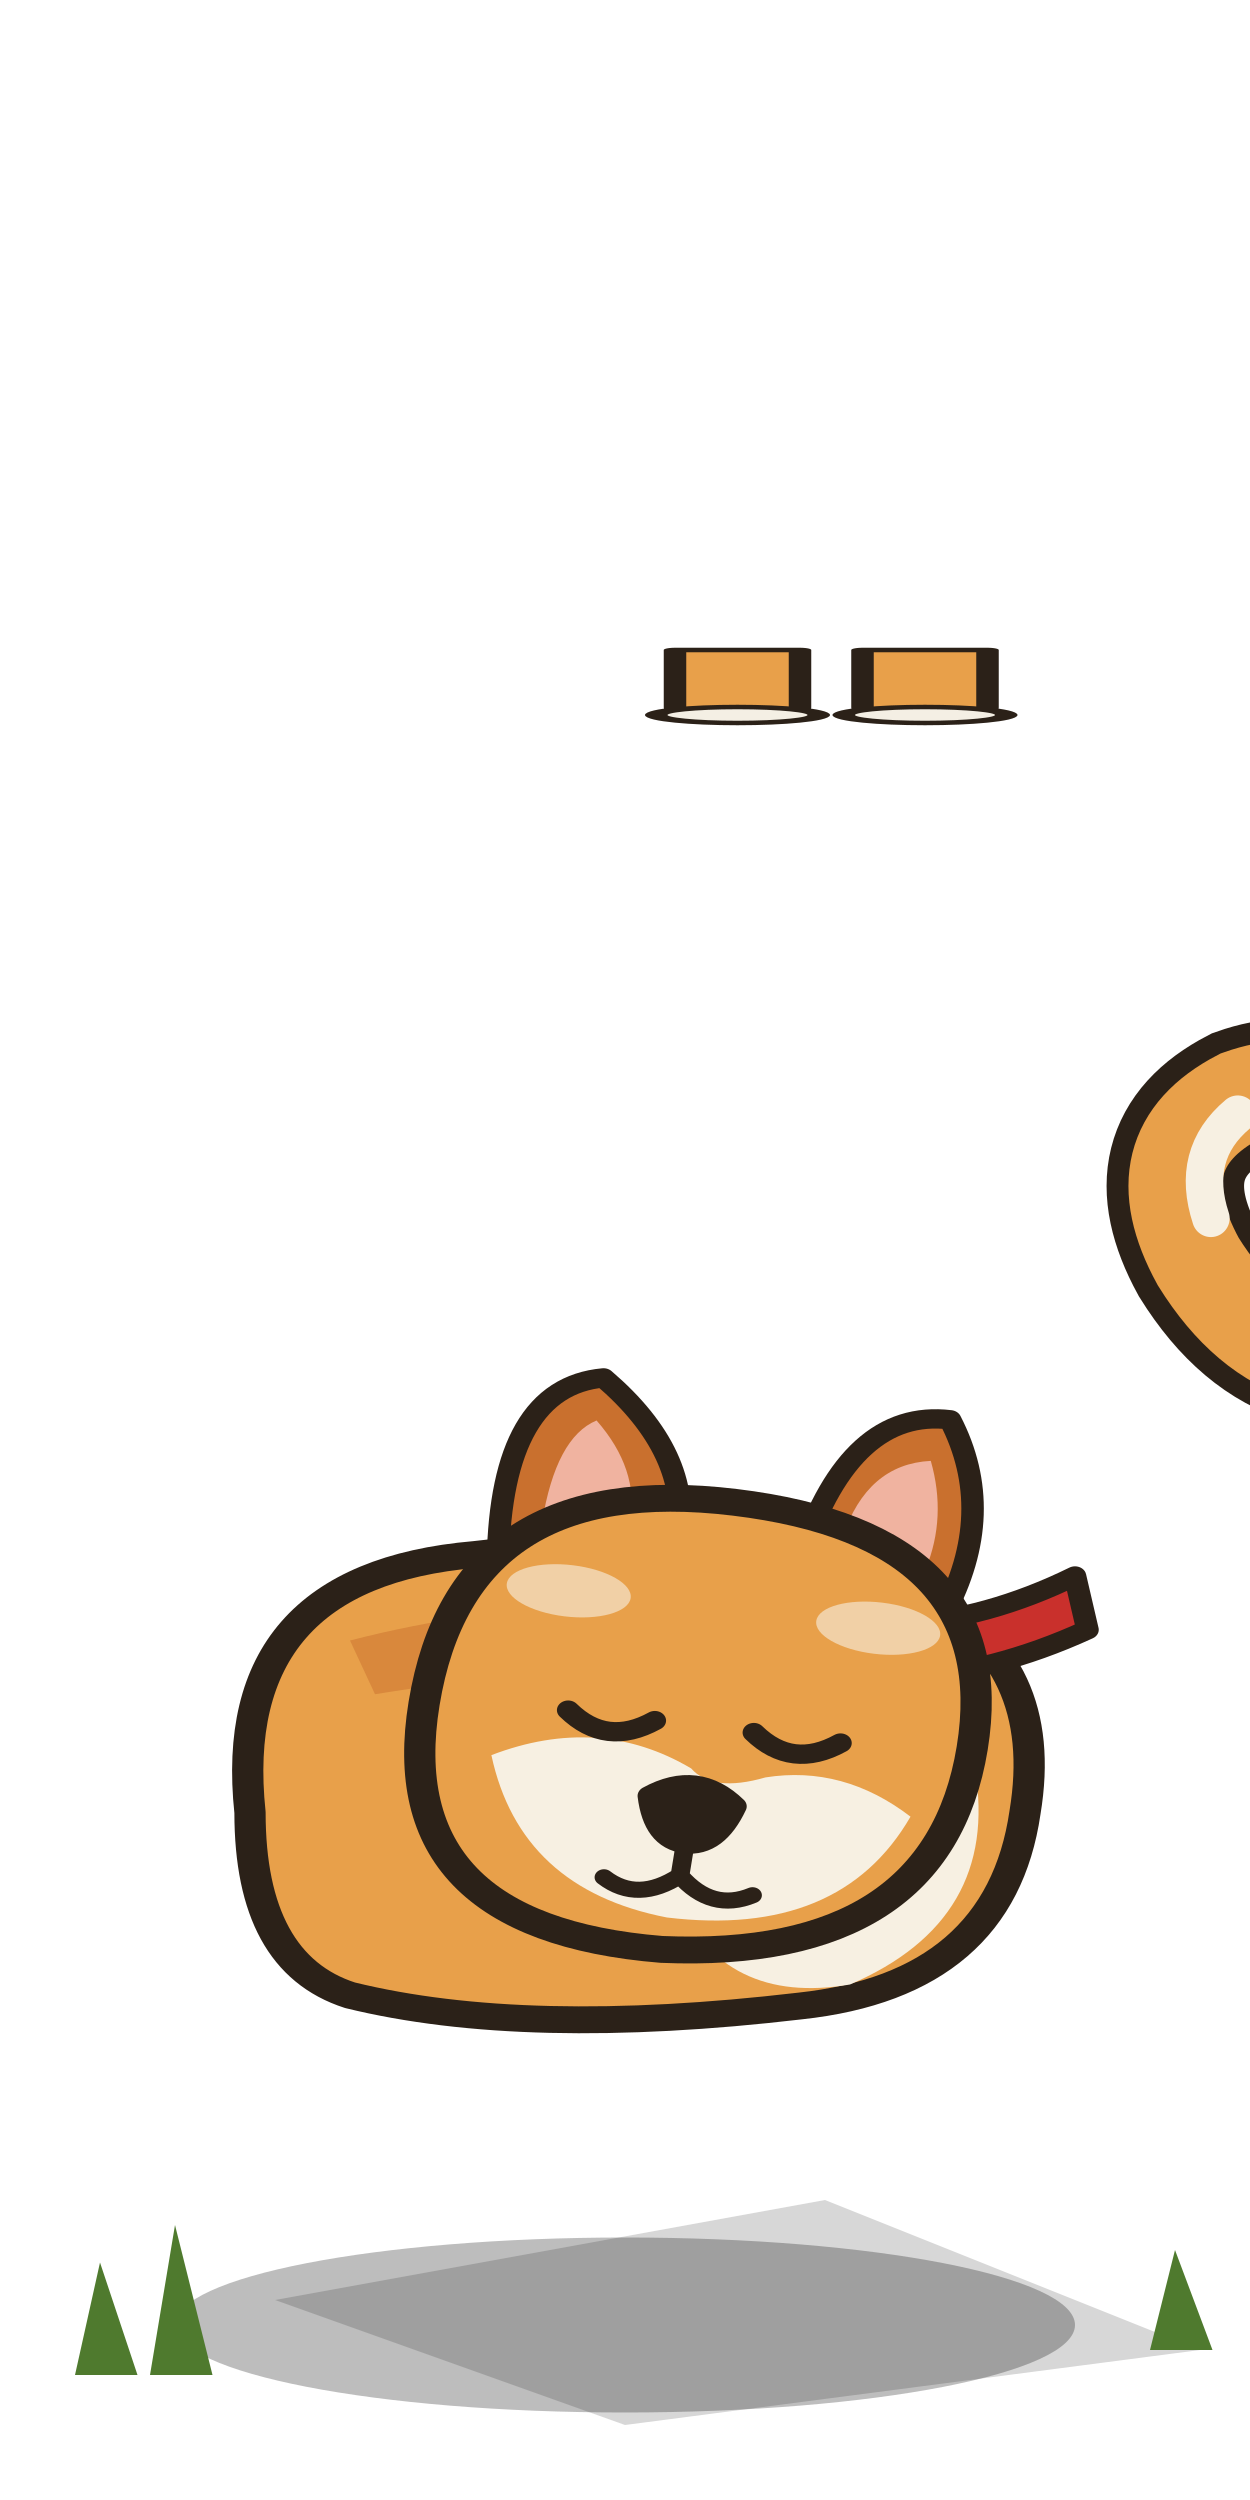
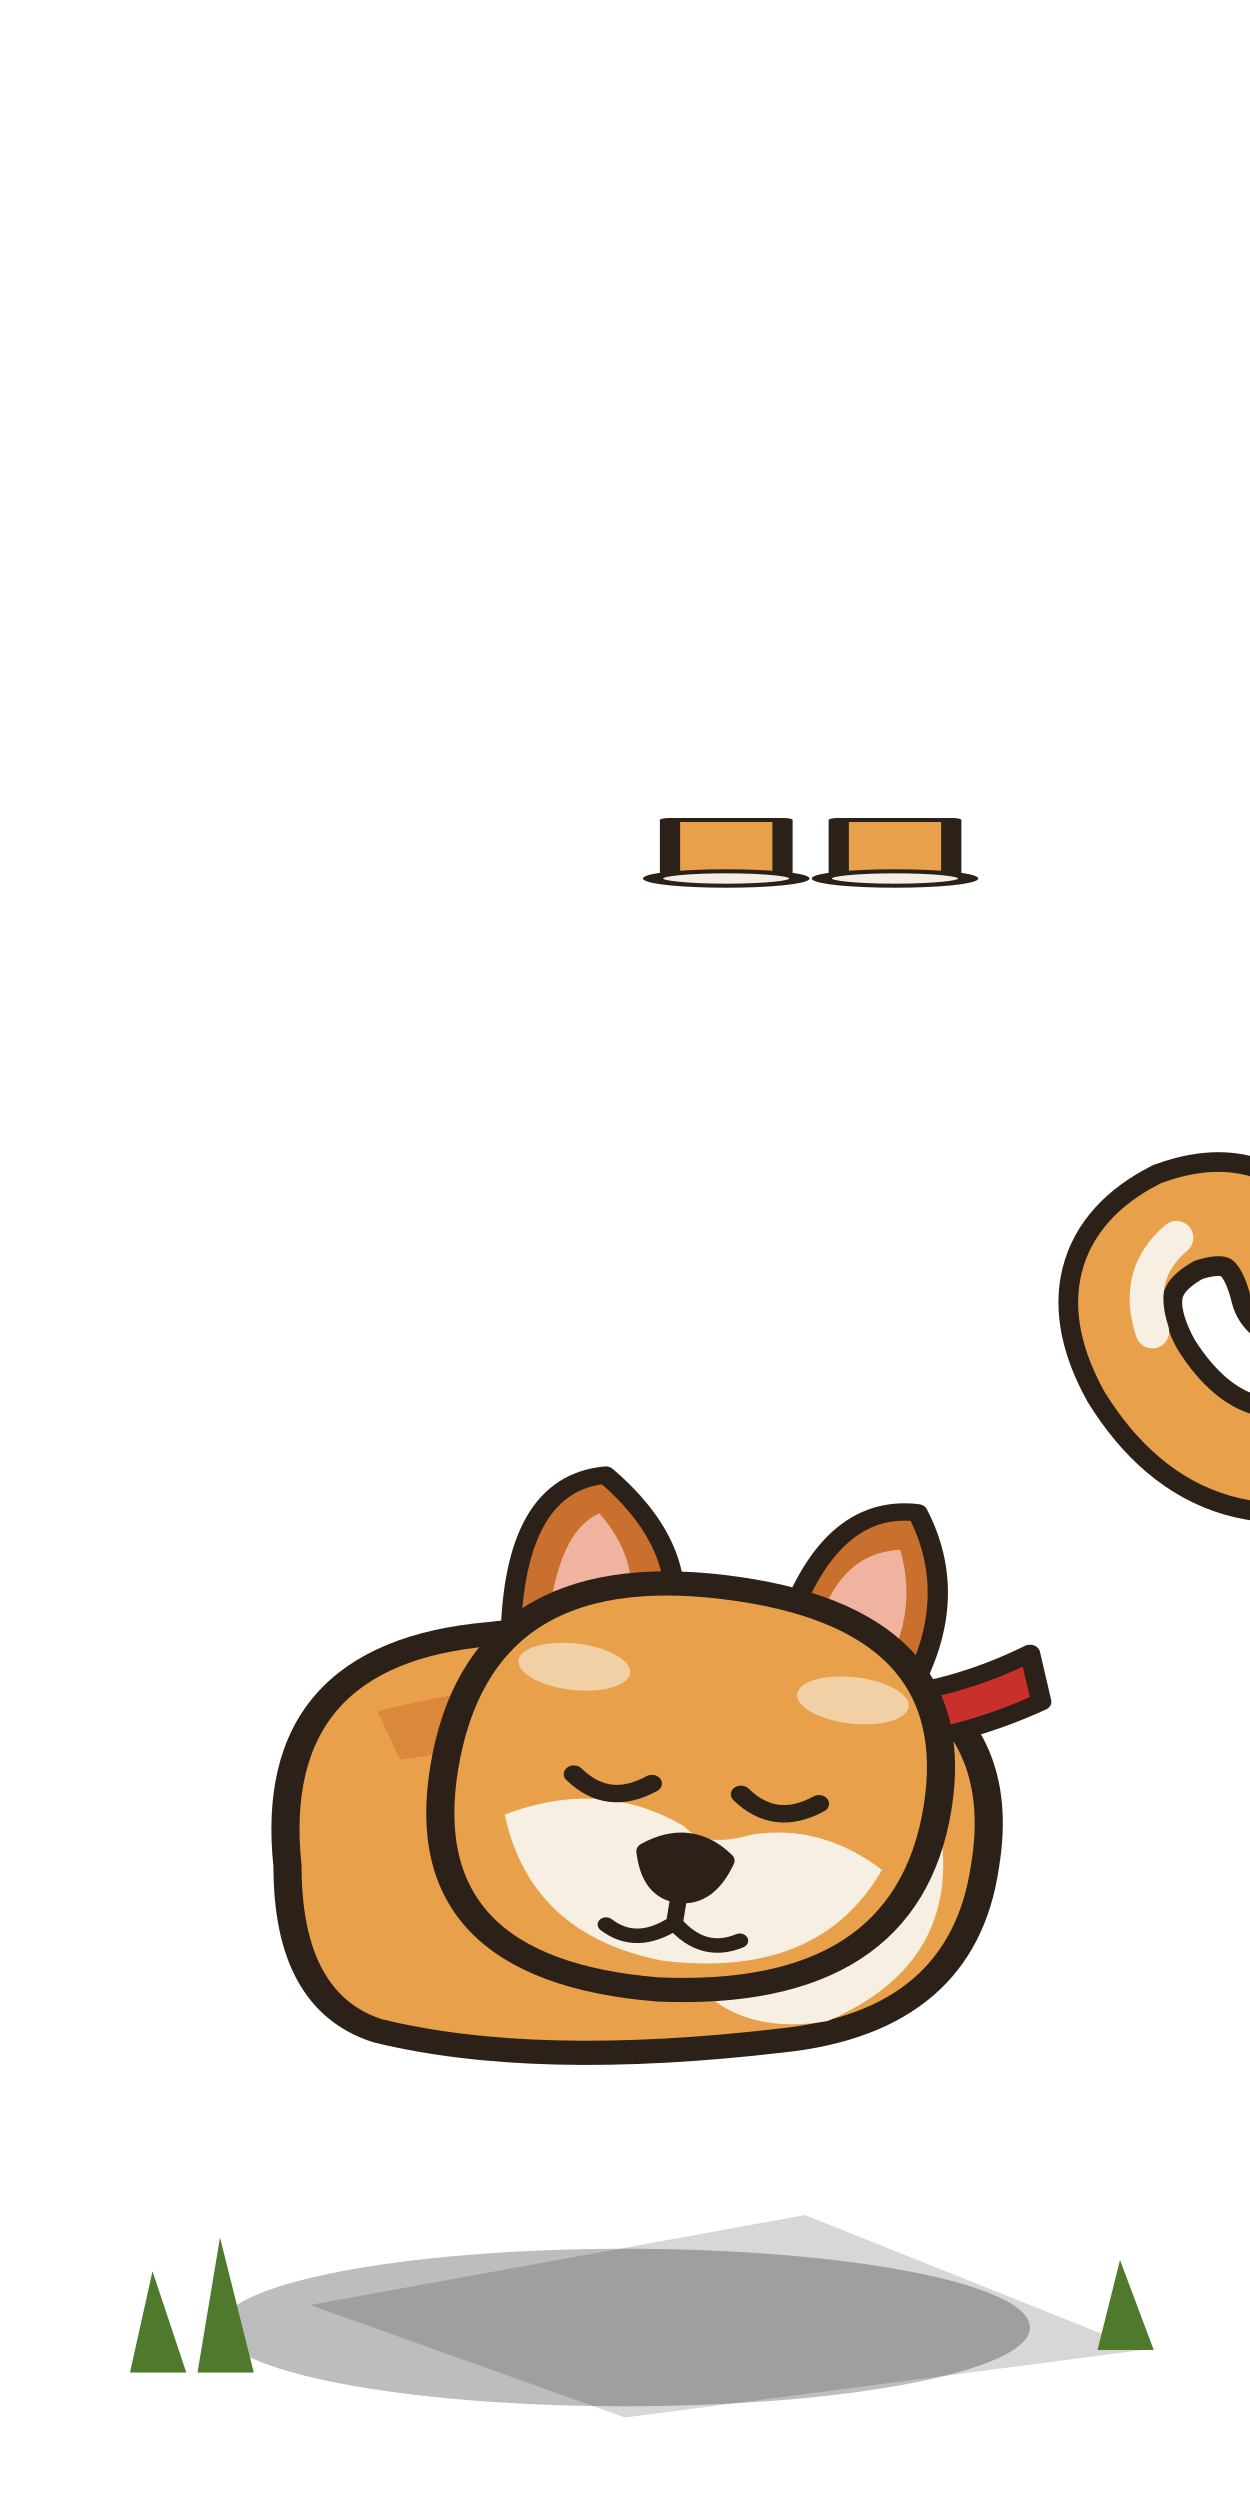
<svg xmlns="http://www.w3.org/2000/svg" width="100" height="200" viewBox="0 0 100 200">
  <defs>
    <style>.o{stroke:#2b2118;stroke-width:2.5;stroke-linejoin:round;stroke-linecap:round}.i{stroke:#2b2118;stroke-width:1.8;stroke-linejoin:round;stroke-linecap:round}.p{transform-box:fill-box}.up{transform:translateY(16px) scaleY(.86);transform-origin:50% 100%;animation:sb 3s ease-in-out infinite alternate}@keyframes sb{to{transform:translateY(15px) scaleY(.9)}}.head{transform:translate(0,22px) rotate(8deg)}.fl1,.fl2{transform-origin:50% 0;transform:translateY(20px) scaleY(.2)}.hl1,.hl2{display:none}.tail{transform-origin:90% 90%;transform:translate(8px,18px) rotate(-40deg)}.z{animation:zz 3s ease-out infinite;opacity:0}.z2{animation-delay:1.5s}@keyframes zz{0%{opacity:0;transform:translate(0,0)}20%{opacity:1}100%{opacity:0;transform:translate(10px,-22px)}}</style>
  </defs>
-   <path d="M22,184 L66,176 L96,188 L50,194 Z" fill="#000" opacity=".16" />
-   <ellipse cx="50" cy="186" rx="36" ry="7" fill="#000" opacity=".26" />
-   <g class="p hl1">
-     <path class="i" d="M24,156 h10 v27 q0,5 -5,5 q-5,0 -5,-5z" fill="#c9702e" />
-     <ellipse class="i" cx="29" cy="186" rx="6.5" ry="3.2" fill="#a5561e" />
-   </g>
-   <g class="p hl2">
-     <path class="i" d="M40,158 h10 v25 q0,5 -5,5 q-5,0 -5,-5z" fill="#c9702e" />
-     <ellipse class="i" cx="45" cy="186" rx="6.5" ry="3.2" fill="#a5561e" />
-   </g>
-   <g class="p tail">
-     <path d="M26,138 q-14,-4 -12,-18 q2,-10 11,-8 q8,3 4,11" fill="none" stroke="#2b2118" stroke-width="11" stroke-linecap="round" />
-     <path d="M26,138 q-14,-4 -12,-18 q2,-10 11,-8 q8,3 4,11" fill="none" stroke="#e8a04a" stroke-width="7.5" stroke-linecap="round" />
-     <path d="M17,118 q2,-5 7,-5" fill="none" stroke="#f7f0e2" stroke-width="3" stroke-linecap="round" />
-   </g>
-   <g class="up">
-     <path class="o" d="M20,150 q-2,-22 18,-24 q22,-3 36,4 q10,6 8,20 q-2,16 -18,18 q-22,3 -36,-1 q-8,-3 -8,-17z" fill="#e8a04a" />
-     <path d="M28,134 q20,-6 40,-1 q8,3 10,9 q-22,-8 -48,-3z" fill="#c9702e" opacity=".5" />
-     <path d="M56,140 q14,-2 22,6 q2,14 -10,20 q-10,2 -14,-8 q-2,-10 2,-18z" fill="#f7f0e2" />
-     <path class="i" d="M58,130 q14,6 28,-2 l1,5 q-15,8 -30,2z" fill="#c9302c" />
-     <circle class="i" cx="72" cy="137" r="2.8" fill="#f3d55b" />
-     <g class="p head">
-       <g class="p earL">
-         <path class="i" d="M54,98 q-2,-16 6,-18 q8,6 8,14z" fill="#c9702e" />
-         <path d="M57,94 q0,-8 3,-10 q4,4 4,9z" fill="#f0b3a0" />
+   <g data-s90="1" transform="translate(50,188) scale(.9) translate(-50,-188)">
+     <path d="M22,184 L66,176 L96,188 L50,194 Z" fill="#000" opacity=".16" />
+     <ellipse cx="50" cy="186" rx="36" ry="7" fill="#000" opacity=".26" />
+     <g class="p hl1">
+       <path class="i" d="M24,156 h10 v27 q0,5 -5,5 q-5,0 -5,-5z" fill="#c9702e" />
+       <ellipse class="i" cx="29" cy="186" rx="6.5" ry="3.2" fill="#a5561e" />
+     </g>
+     <g class="p hl2">
+       <path class="i" d="M40,158 h10 v25 q0,5 -5,5 q-5,0 -5,-5z" fill="#c9702e" />
+       <ellipse class="i" cx="45" cy="186" rx="6.5" ry="3.2" fill="#a5561e" />
+     </g>
+     <g class="p tail">
+       <path d="M26,138 q-14,-4 -12,-18 q2,-10 11,-8 q8,3 4,11" fill="none" stroke="#2b2118" stroke-width="11" stroke-linecap="round" />
+       <path d="M26,138 q-14,-4 -12,-18 q2,-10 11,-8 q8,3 4,11" fill="none" stroke="#e8a04a" stroke-width="7.5" stroke-linecap="round" />
+       <path d="M17,118 q2,-5 7,-5" fill="none" stroke="#f7f0e2" stroke-width="3" stroke-linecap="round" />
+     </g>
+     <g class="up">
+       <path class="o" d="M20,150 q-2,-22 18,-24 q22,-3 36,4 q10,6 8,20 q-2,16 -18,18 q-22,3 -36,-1 q-8,-3 -8,-17z" fill="#e8a04a" />
+       <path d="M28,134 q20,-6 40,-1 q8,3 10,9 q-22,-8 -48,-3z" fill="#c9702e" opacity=".5" />
+       <path d="M56,140 q14,-2 22,6 q2,14 -10,20 q-10,2 -14,-8 q-2,-10 2,-18z" fill="#f7f0e2" />
+       <path class="i" d="M58,130 q14,6 28,-2 l1,5 q-15,8 -30,2z" fill="#c9302c" />
+       <circle class="i" cx="72" cy="137" r="2.8" fill="#f3d55b" />
+       <g class="p head">
+         <g class="p earL">
+           <path class="i" d="M54,98 q-2,-16 6,-18 q8,6 8,14z" fill="#c9702e" />
+           <path d="M57,94 q0,-8 3,-10 q4,4 4,9z" fill="#f0b3a0" />
+         </g>
+         <g class="p earR">
+           <path class="i" d="M78,94 q2,-14 10,-14 q5,8 2,18z" fill="#c9702e" />
+           <path d="M81,92 q1,-7 6,-8 q2,5 1,10z" fill="#f0b3a0" />
+         </g>
+         <path class="o" d="M50,112 q0,-22 22,-22 q22,0 22,20 q0,20 -22,22 q-22,1 -22,-20z" fill="#e8a04a" />
+         <path d="M56,116 q4,12 16,13 q14,0 18,-12 q-6,-4 -12,-2 q-4,2 -6,0 q-8,-4 -16,1z" fill="#f7f0e2" />
+         <ellipse cx="60" cy="100" rx="5" ry="2.4" fill="#f7f0e2" opacity=".6" />
+         <ellipse cx="85" cy="100" rx="5" ry="2.4" fill="#f7f0e2" opacity=".6" />
+         <path d="M61.5,111 q3.5,3 7,0 M76.5,111 q3.5,3 7,0" fill="none" stroke="#2b2118" stroke-width="1.8" stroke-linecap="round" />
+         <path class="i" d="M69,118 q3.5,-3 7,0 q-1,4 -3.5,4 q-2.5,0 -3.5,-4z" fill="#2b2118" />
+         <path d="M72.5,122 v3 M72.5,125 q-3,3 -6,1 M72.5,125 q3,3 6,1" fill="none" stroke="#2b2118" stroke-width="1.5" stroke-linecap="round" />
      </g>
-       <g class="p earR">
-         <path class="i" d="M78,94 q2,-14 10,-14 q5,8 2,18z" fill="#c9702e" />
-         <path d="M81,92 q1,-7 6,-8 q2,5 1,10z" fill="#f0b3a0" />
-       </g>
-       <path class="o" d="M50,112 q0,-22 22,-22 q22,0 22,20 q0,20 -22,22 q-22,1 -22,-20z" fill="#e8a04a" />
-       <path d="M56,116 q4,12 16,13 q14,0 18,-12 q-6,-4 -12,-2 q-4,2 -6,0 q-8,-4 -16,1z" fill="#f7f0e2" />
-       <ellipse cx="60" cy="100" rx="5" ry="2.4" fill="#f7f0e2" opacity=".6" />
-       <ellipse cx="85" cy="100" rx="5" ry="2.4" fill="#f7f0e2" opacity=".6" />
-       <path d="M61.5,111 q3.5,3 7,0 M76.5,111 q3.5,3 7,0" fill="none" stroke="#2b2118" stroke-width="1.8" stroke-linecap="round" />
-       <path class="i" d="M69,118 q3.5,-3 7,0 q-1,4 -3.5,4 q-2.5,0 -3.5,-4z" fill="#2b2118" />
-       <path d="M72.5,122 v3 M72.5,125 q-3,3 -6,1 M72.5,125 q3,3 6,1" fill="none" stroke="#2b2118" stroke-width="1.5" stroke-linecap="round" />
+     </g>
+     <g class="p fl1">
+       <path class="i" d="M54,160 h10 v23 q0,5 -5,5 q-5,0 -5,-5z" fill="#e8a04a" />
+       <ellipse class="i" cx="59" cy="186" rx="6.5" ry="3.2" fill="#f4efe4" />
+     </g>
+     <g class="p fl2">
+       <path class="i" d="M69,160 h10 v23 q0,5 -5,5 q-5,0 -5,-5z" fill="#e8a04a" />
+       <ellipse class="i" cx="74" cy="186" rx="6.5" ry="3.2" fill="#f4efe4" />
+     </g>
+     <g fill="#4f7a2e">
+       <path d="M6,190 l2,-9 l3,9z M12,190 l2,-12 l3,12z M92,188 l2,-8 l3,8z" />
+     </g>
+     <g font-family="sans-serif" font-weight="800" fill="#eaf2ff" stroke="#2b2118" stroke-width=".8">
+       <text class="z" x="86" y="120" font-size="12">z</text>
+       <text class="z z2" x="92" y="112" font-size="9">z</text>
    </g>
  </g>
-   <g class="p fl1">
-     <path class="i" d="M54,160 h10 v23 q0,5 -5,5 q-5,0 -5,-5z" fill="#e8a04a" />
-     <ellipse class="i" cx="59" cy="186" rx="6.5" ry="3.2" fill="#f4efe4" />
-   </g>
-   <g class="p fl2">
-     <path class="i" d="M69,160 h10 v23 q0,5 -5,5 q-5,0 -5,-5z" fill="#e8a04a" />
-     <ellipse class="i" cx="74" cy="186" rx="6.5" ry="3.2" fill="#f4efe4" />
-   </g>
-   <g fill="#4f7a2e">
-     <path d="M6,190 l2,-9 l3,9z M12,190 l2,-12 l3,12z M92,188 l2,-8 l3,8z" />
-   </g>
-   <g font-family="sans-serif" font-weight="800" fill="#eaf2ff" stroke="#2b2118" stroke-width=".8">
-     <text class="z" x="86" y="120" font-size="12">z</text>
-     <text class="z z2" x="92" y="112" font-size="9">z</text>
-   </g>
</svg>
